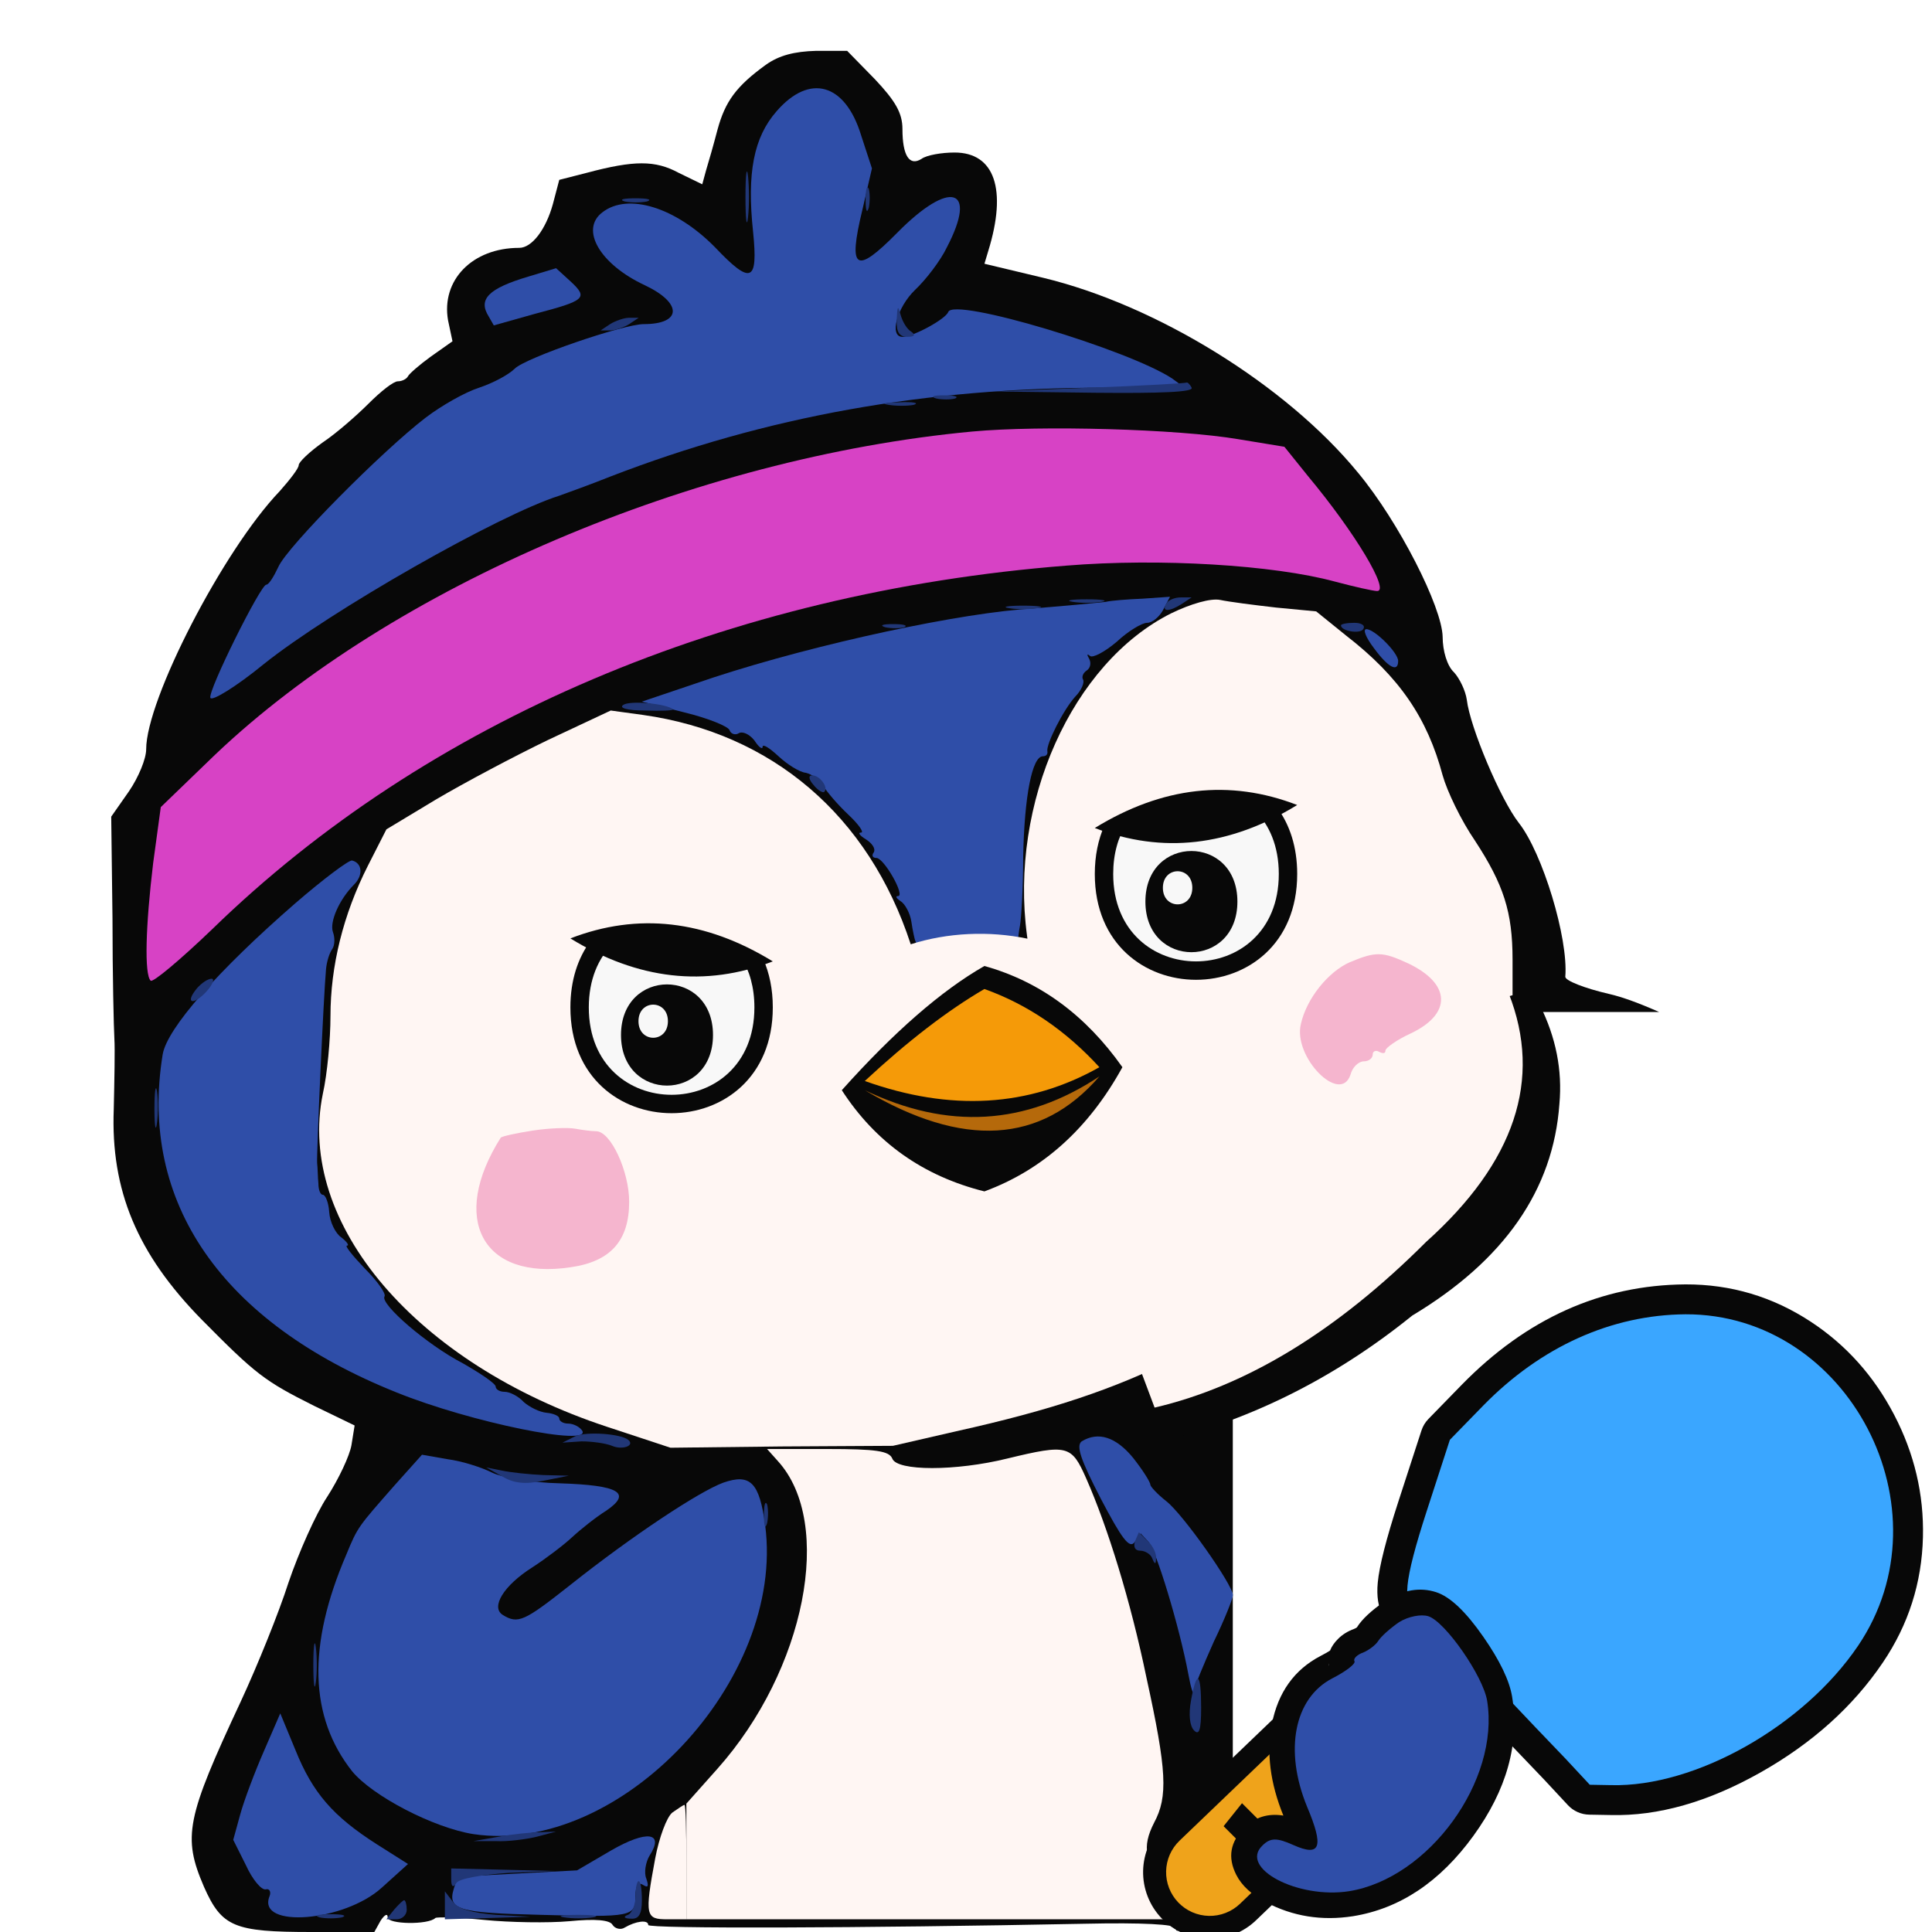
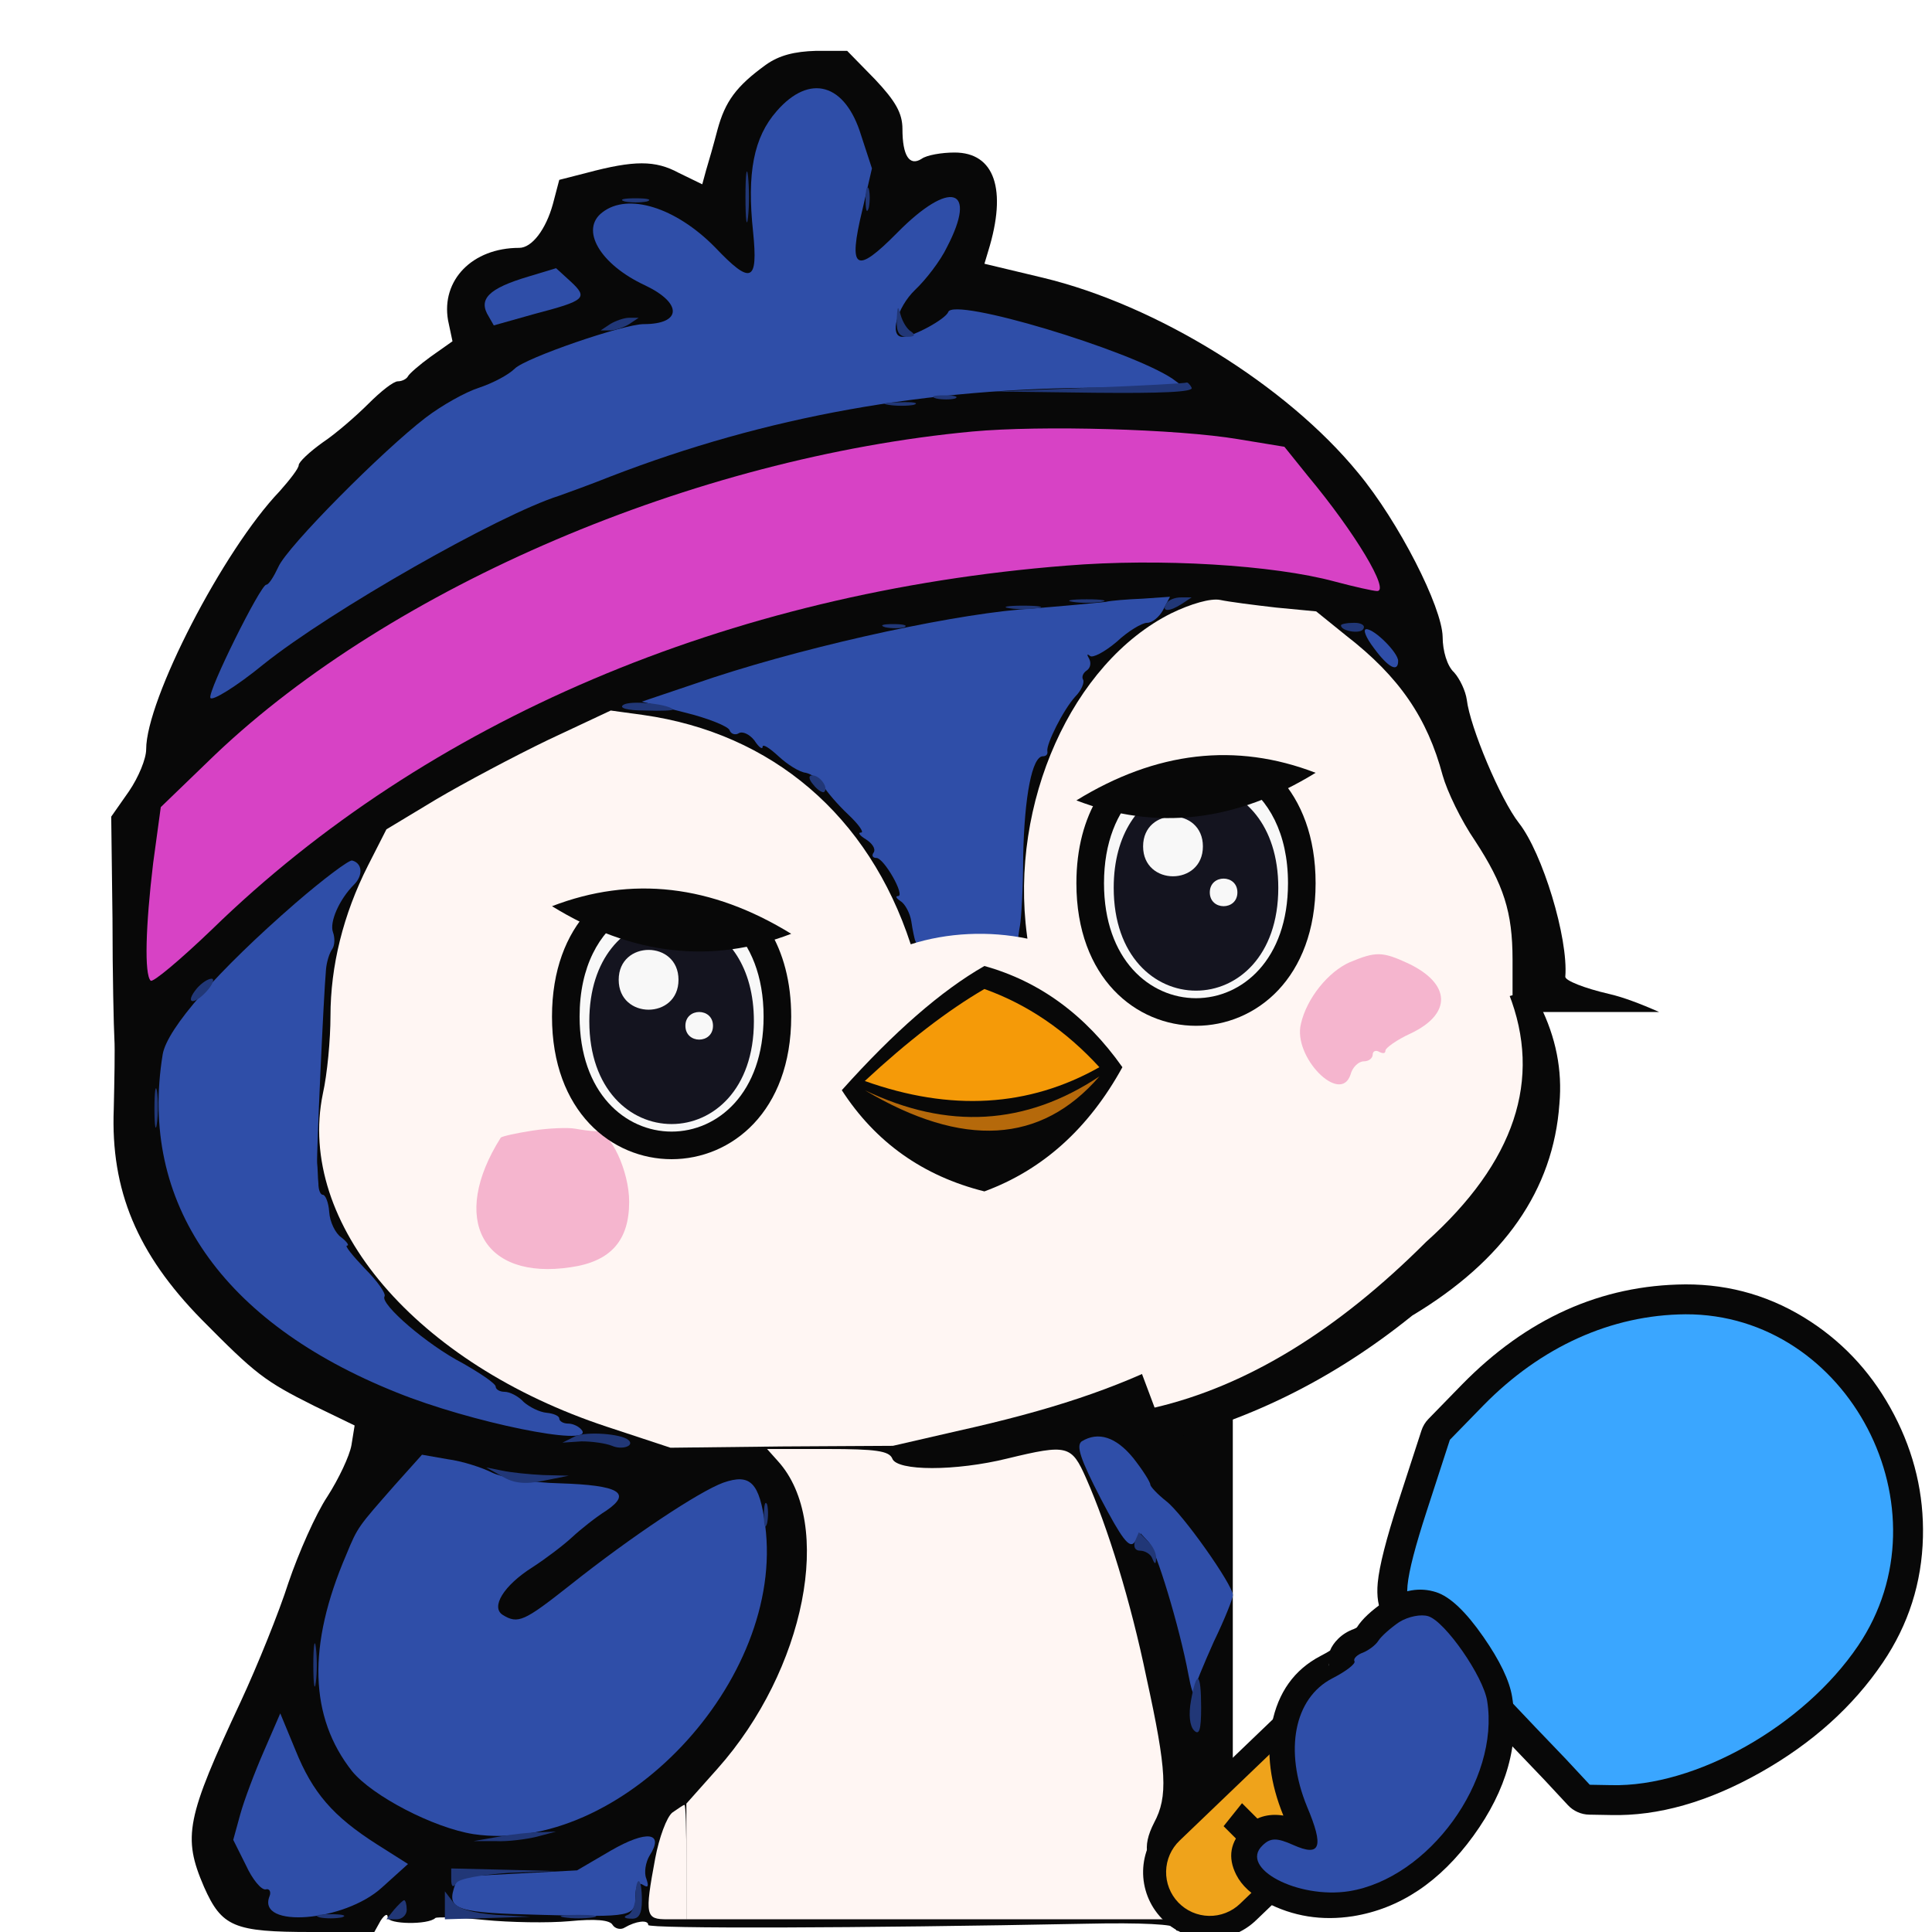
<svg xmlns="http://www.w3.org/2000/svg" viewBox="0 0 420 420" aria-hidden="true" class="sthings" data-character="pip">
  <g data-pip-part="body">
    <path fill="#080808" fill-rule="evenodd" d="M166.48 14.092C169.382 12.02 172.697 11.191 177.395 11.053H184.164L190.243 17.27C194.664 21.967 196.184 24.592 196.184 28.046C196.184 33.849 197.704 36.197 200.329 34.539C201.434 33.711 204.75 33.158 207.513 33.158C216.217 33.158 218.98 41.171 214.836 54.572L214.007 57.336L226.717 60.375C251.447 66.316 279.632 83.724 295.243 102.789C304.086 113.428 313.48 131.941 313.618 138.434C313.618 141.474 314.586 144.789 316.105 146.171C317.349 147.553 318.592 150.178 318.868 152.112C319.559 158.053 326.191 173.803 330.197 178.914C335.309 185.408 340.974 203.921 340.283 212.349C340.283 213.178 344.428 214.836 349.816 216.079C352.695 216.728 356.599 218.186 360.677 220H268V416.327C267.397 416.533 266.736 416.841 266.092 417.237C264.158 418.204 261.809 418.618 260.704 418.204C259.599 417.789 257.941 418.204 257.112 419.033C256.283 419.862 255.592 420 255.592 419.171C255.592 418.342 248.27 417.928 235.974 418.204C187.066 419.171 140.921 419.309 140.921 418.48C140.921 417.237 138.158 417.651 135.809 419.033C134.98 419.586 133.737 419.309 133.184 418.48C132.632 417.375 129.454 417.099 123.789 417.651C119.23 418.066 110.803 417.928 105.276 417.375C99.75 416.822 94.914 416.684 94.638 416.961C93.118 418.48 84.276 418.342 84.276 416.822C84.276 415.855 83.586 416.27 82.757 417.513L81.375 420H67.697C50.842 420 48.217 418.895 44.349 410.191C39.651 399.276 40.48 395.27 52.362 369.849C55.954 362.112 60.651 350.507 62.724 344.013C64.934 337.52 68.664 329.092 71.151 325.362C73.638 321.493 75.987 316.52 76.401 314.171L77.092 309.888L68.25 305.605C57.474 300.217 55.539 298.697 43.796 286.816C29.842 272.586 24.039 258.77 24.73 241.086C24.868 235.007 25.007 228.099 24.868 225.888C24.73 223.539 24.454 211.796 24.454 199.638L24.178 177.533L28.046 172.007C30.118 168.967 31.776 164.961 31.776 162.888C31.776 152.112 48.493 119.645 60.789 106.796C63 104.309 64.934 101.822 64.934 101.132C64.934 100.441 67.283 98.23 70.184 96.158C73.086 94.224 77.507 90.355 80.132 87.73C82.757 85.105 85.52 82.895 86.487 82.895C87.454 82.895 88.421 82.342 88.697 81.789C88.974 81.237 91.184 79.303 93.671 77.507L98.368 74.191L97.401 69.632C95.882 60.928 102.651 53.882 112.875 53.882C115.638 53.882 118.678 49.875 120.197 44.349L121.579 39.099L127.52 37.579C137.882 34.816 142.441 34.816 147.553 37.579L152.664 40.066L153.493 37.026C154.046 35.23 155.151 31.362 155.98 28.184C157.638 22.105 159.987 18.789 166.48 14.092Z" />
    <path fill="#080808" fill-rule="evenodd" d="M318 198Q341 218 339 240Q337 268 307 286Q281 307 250 314L247 301Q285 291 301 270Q322 247 318 223V198Z" />
    <path fill="#2f4ea8" fill-rule="evenodd" d="M168.829 24.178C163.855 29.842 162.336 37.579 163.717 50.428C164.822 61.342 163.303 62.033 155.428 53.743C146.862 45.039 136.5 41.862 130.974 46.145C126 49.875 130.421 57.474 140.23 62.033C148.382 65.901 148.243 70.461 139.954 70.461C135.533 70.461 114.257 77.783 111.908 80.132C110.526 81.513 107.072 83.309 104.171 84.276C101.132 85.243 96.02 88.145 92.566 90.77C83.171 97.954 62.447 118.816 60.513 123.237C59.546 125.309 58.441 127.105 57.888 127.105C56.645 127.105 45.178 150.178 45.73 151.697C46.007 152.526 51.257 149.349 57.336 144.375C71.842 132.77 108.454 111.908 121.579 107.763C123.513 107.072 128.487 105.276 132.632 103.618C166.618 90.493 201.296 84.276 240.118 84.276H257.526L254.901 82.342C245.645 76.125 207.237 64.52 206.132 67.836C205.579 69.355 198.533 73.224 196.184 73.224C193.283 73.224 194.941 66.868 198.947 63C201.296 60.789 204.474 56.645 205.855 53.743C212.625 40.757 206.546 38.961 195.079 50.566C185.961 59.822 184.303 58.717 187.48 45.592L189.553 36.612L187.204 29.428C183.75 18.099 176.013 15.888 168.829 24.178Z" />
    <path fill="#2f4ea8" fill-rule="evenodd" d="M114.947 60.099C106.105 62.724 103.895 65.072 106.243 68.803L107.349 70.737L116.191 68.25C127.243 65.349 127.934 64.796 124.066 61.204L120.888 58.303L114.947 60.099Z" />
    <path fill="#2f4ea8" fill-rule="evenodd" d="M240.395 130.836C239.289 130.974 230.862 131.803 221.743 132.493C204.474 134.013 172.421 141.197 151.007 148.658L139.539 152.526L148.796 154.875C153.908 156.118 158.329 157.914 158.605 158.743C158.882 159.572 159.849 159.849 160.539 159.434C161.368 158.882 162.888 159.572 163.993 160.954C164.961 162.474 165.789 163.026 165.789 162.336C165.789 161.645 167.309 162.612 169.243 164.408C171.178 166.204 173.803 167.862 175.184 168C176.428 168.276 178.224 169.52 178.914 170.763C179.743 172.145 182.092 174.908 184.441 177.118C186.651 179.191 187.895 180.987 187.204 180.987C186.375 180.987 186.928 181.678 188.309 182.507C189.553 183.336 190.382 184.441 189.967 185.27C189.414 185.961 189.691 186.513 190.52 186.513C192.178 186.513 196.875 194.803 195.217 194.803C194.526 194.803 194.941 195.355 195.77 195.908C196.737 196.461 197.842 198.533 198.118 200.329C198.395 202.263 198.809 204.059 198.947 204.474C199.224 204.888 199.224 205.579 199.086 206.132C199.086 206.822 199.638 207.237 200.467 207.237C201.296 207.237 201.711 208.066 201.296 209.171C200.053 212.211 203.921 212.901 209.171 210.691C211.934 209.586 215.664 208.618 217.599 208.618C219.947 208.618 221.053 207.789 221.191 206.132C221.191 204.888 221.467 202.539 221.743 201.158C222.02 199.638 222.434 192.868 222.434 185.961C222.711 173.112 224.368 164.408 226.717 164.408C227.408 164.408 227.822 163.993 227.684 163.303C227.408 161.783 231.138 154.322 233.763 151.421C235.145 150.039 235.836 148.243 235.421 147.691C235.145 147.138 235.421 146.309 236.25 145.757C237.079 145.204 237.217 144.099 236.803 143.27C236.25 142.303 236.25 142.026 236.941 142.579C237.493 143.132 240.118 141.75 242.743 139.539C245.23 137.191 248.27 135.395 249.375 135.395C250.48 135.395 252 134.151 252.829 132.632L254.349 129.73L248.408 130.145C245.092 130.283 241.5 130.559 240.395 130.836Z" />
    <path fill="#2f4ea8" fill-rule="evenodd" d="M298.697 140.921C301.737 145.066 303.947 146.309 303.947 143.684C303.947 141.888 298.836 136.776 297.039 136.776C296.211 136.776 296.901 138.572 298.697 140.921Z" />
    <path fill="#2f4ea8" fill-rule="evenodd" d="M64.243 196.322C47.388 210.967 36.336 223.539 35.368 229.204C30.118 261.395 48.217 287.507 86.211 302.704C102.237 309.197 128.763 314.586 126.553 310.993C126 310.164 124.618 309.474 123.513 309.474C122.408 309.474 121.579 308.921 121.579 308.368C121.579 307.816 120.336 307.263 118.816 307.125C117.296 306.987 115.086 305.882 113.842 304.776C112.737 303.533 110.803 302.566 109.697 302.566C108.592 302.566 107.763 302.013 107.763 301.461C107.763 300.77 104.447 298.559 100.579 296.349C92.842 292.342 82.618 283.5 83.586 281.842C84 281.289 82.066 278.526 79.303 275.763C76.678 273 74.882 270.789 75.434 270.789C75.987 270.789 75.434 269.961 74.191 268.993C72.947 268.164 71.704 265.678 71.566 263.467C71.428 261.395 70.737 259.737 70.184 259.737C69.632 259.737 69.217 258.632 69.217 257.25C69.079 256.007 69.079 253.934 68.941 252.829C68.803 250.895 70.322 216.77 70.875 210.691C71.013 209.171 71.566 207.237 72.257 206.27C72.809 205.441 72.809 203.783 72.395 202.678C71.566 200.467 73.776 195.493 76.954 192.316C79.026 190.243 78.75 187.618 76.539 187.066C75.849 186.928 70.322 191.072 64.243 196.322Z" />
    <path fill="#2f4ea8" fill-rule="evenodd" d="M235.145 313.342C233.901 314.309 234.868 317.211 239.289 325.776C243.849 334.48 245.507 336.691 246.612 335.309L247.993 333.375L249.651 335.171C251.309 336.829 256.421 353.684 258.355 364.046C258.908 367.086 259.461 368.743 259.599 367.776C259.599 366.671 261.671 361.836 263.882 356.862C266.23 352.026 268.026 347.467 268.026 346.776C268.026 344.566 257.112 329.092 253.52 326.329C251.586 324.809 250.066 323.151 250.066 322.737C250.066 322.184 248.408 319.559 246.336 316.934C242.605 312.375 238.737 311.132 235.145 313.342Z" />
    <path fill="#2f4ea8" fill-rule="evenodd" d="M85.796 322.875C77.921 331.855 77.783 331.855 75.296 337.934C66.73 357.829 67.283 373.303 76.539 385.046C80.961 390.434 94.224 397.342 102.928 398.724C134.842 403.421 170.763 365.289 166.342 331.579C165.099 322.322 163.164 320.25 157.224 322.322C151.974 324.257 137.329 333.928 123.789 344.704C113.98 352.441 112.599 353.132 109.283 351.059C106.658 349.401 109.421 344.704 115.776 340.697C118.539 338.901 122.408 336 124.342 334.204C126.276 332.408 129.592 329.783 131.803 328.401C137.467 324.533 134.566 322.875 121.717 322.461C115.5 322.322 109.145 321.217 106.934 320.112C104.724 319.007 100.441 317.625 97.263 317.211L91.737 316.243L85.796 322.875Z" />
    <path fill="#2f4ea8" fill-rule="evenodd" d="M57.336 380.763C55.401 385.184 53.053 391.401 52.224 394.441L50.704 399.967L53.467 405.493C54.849 408.533 56.783 410.882 57.75 410.743C58.579 410.467 58.993 411.296 58.579 412.263C55.816 419.309 74.882 417.789 83.033 410.329L88.697 405.217L81.928 400.934C72.395 394.855 67.974 389.743 64.243 380.487L60.928 372.474L57.336 380.763Z" />
    <path fill="#2f4ea8" fill-rule="evenodd" d="M132.77 402.316 125.447 406.599 112.461 407.289 99.474 407.98 98.645 410.605C97.263 415.164 99.612 415.855 117.572 416.27C137.467 416.822 138.158 416.684 138.158 412.125C138.158 409.914 138.711 409.086 139.816 409.776C140.921 410.467 141.059 410.053 140.507 408.395C139.954 407.151 140.368 404.803 141.197 403.421C144.513 398.309 140.645 397.757 132.77 402.316Z" />
    <path fill="#213777" fill-rule="evenodd" d="M162.059 42.829C162.059 47.803 162.336 49.737 162.612 47.25C162.888 44.901 162.888 40.757 162.612 38.27C162.336 35.921 162.059 37.855 162.059 42.829Z" />
    <path fill="#213777" fill-rule="evenodd" d="M188.171 43.52C188.171 45.73 188.447 46.559 188.862 45.178C189.138 43.934 189.138 42 188.862 41.033C188.447 40.204 188.171 41.171 188.171 43.52Z" />
    <path fill="#213777" fill-rule="evenodd" d="M135.809 43.796C137.053 44.072 139.263 44.072 140.645 43.796C141.888 43.382 140.783 43.105 138.158 43.105C135.533 43.105 134.428 43.382 135.809 43.796Z" />
    <path fill="#213777" fill-rule="evenodd" d="M194.941 69.355C194.803 72.257 195.493 73.224 197.289 73.224C198.809 73.224 199.086 72.809 198.118 72.118C197.151 71.566 196.184 69.908 195.77 68.388C195.217 66.316 195.079 66.454 194.941 69.355Z" />
    <path fill="#213777" fill-rule="evenodd" d="M132.632 70.461 130.559 71.842H132.632C133.737 71.842 135.671 71.151 136.776 70.461L138.849 69.079H136.776C135.671 69.079 133.737 69.77 132.632 70.461Z" />
    <path fill="#213777" fill-rule="evenodd" d="M236.941 84.276 216.217 85.105 238.046 85.382C252.276 85.52 259.599 85.243 259.046 84.276C258.632 83.447 258.079 83.033 257.941 83.171C257.803 83.309 248.408 83.862 236.941 84.276Z" />
    <path fill="#213777" fill-rule="evenodd" d="M203.507 86.625C204.75 86.901 206.684 86.901 207.651 86.625C208.48 86.211 207.513 85.934 205.164 85.934C202.954 85.934 202.125 86.211 203.507 86.625Z" />
    <path fill="#213777" fill-rule="evenodd" d="M193.145 88.007C194.803 88.283 197.289 88.283 198.671 88.007C199.914 87.592 198.533 87.316 195.493 87.454C192.454 87.454 191.349 87.73 193.145 88.007Z" />
    <path fill="#213777" fill-rule="evenodd" d="M233.211 130.836C234.868 131.112 237.632 131.112 239.428 130.836C241.086 130.559 239.704 130.283 236.25 130.283C232.796 130.283 231.414 130.559 233.211 130.836Z" />
    <path fill="#213777" fill-rule="evenodd" d="M253.52 131.25C252.414 133.046 254.211 133.046 256.974 131.25L259.046 129.868H256.697C255.454 129.868 253.934 130.421 253.52 131.25Z" />
    <path fill="#213777" fill-rule="evenodd" d="M219.395 132.217C221.053 132.493 223.816 132.493 225.612 132.217C227.27 131.941 225.888 131.664 222.434 131.664C218.98 131.664 217.599 131.941 219.395 132.217Z" />
    <path fill="#213777" fill-rule="evenodd" d="M192.454 136.362C193.697 136.638 195.632 136.638 196.599 136.362C197.428 135.947 196.461 135.671 194.112 135.671C191.901 135.671 191.072 135.947 192.454 136.362Z" />
    <path fill="#213777" fill-rule="evenodd" d="M291.513 135.947C291.513 137.191 295.658 137.882 296.349 136.776C296.901 135.947 295.934 135.395 294.414 135.395C292.757 135.395 291.513 135.671 291.513 135.947Z" />
    <path fill="#213777" fill-rule="evenodd" d="M135.533 153.217C134.428 153.908 136.362 154.461 140.23 154.461C143.822 154.599 146.586 154.461 146.309 154.184C144.789 152.941 137.053 152.25 135.533 153.217Z" />
    <path fill="#213777" fill-rule="evenodd" d="M176.842 170.625C177.809 171.868 178.914 172.421 179.191 172.145C180.158 171.178 178.224 168.553 176.566 168.553C175.737 168.553 175.737 169.382 176.842 170.625Z" />
    <path fill="#213777" fill-rule="evenodd" d="M42.829 214.836C40.066 218.151 42 218.704 44.901 215.526C46.283 214.007 46.697 212.763 46.007 212.763C45.178 212.763 43.796 213.73 42.829 214.836Z" />
    <path fill="#213777" fill-rule="evenodd" d="M33.572 241.086C33.572 244.816 33.849 246.336 34.125 244.125C34.401 242.053 34.401 239.013 34.125 237.217C33.849 235.559 33.572 237.217 33.572 241.086Z" />
    <path fill="#213777" fill-rule="evenodd" d="M125.033 312.237 122.27 313.618 126.414 313.342C128.763 313.342 131.664 313.757 133.046 314.309C135.257 315.276 138.02 314.309 136.638 313.066C135.118 311.684 127.52 311.132 125.033 312.237Z" />
    <path fill="#213777" fill-rule="evenodd" d="M109.145 320.941C111.632 322.461 114.118 322.737 118.125 321.908L123.651 320.803L118.125 320.664C115.086 320.526 111.079 320.112 109.145 319.697L105.691 319.007L109.145 320.941Z" />
    <path fill="#213777" fill-rule="evenodd" d="M166.066 329.507C166.066 331.717 166.342 332.546 166.757 331.164C167.033 329.921 167.033 327.987 166.757 327.02C166.342 326.191 166.066 327.158 166.066 329.507Z" />
    <path fill="#213777" fill-rule="evenodd" d="M246.75 335.033C246.336 336.276 246.75 337.105 247.855 337.105C248.961 337.105 250.204 337.934 250.48 338.763C251.033 340.145 251.309 340.145 251.309 338.763C251.447 337.796 250.618 336 249.513 335.033L247.579 333.099L246.75 335.033Z" />
    <path fill="#213777" fill-rule="evenodd" d="M68.112 361.974C68.112 366.118 68.388 367.914 68.664 365.704C68.941 363.632 68.941 360.316 68.664 358.105C68.388 356.033 68.112 357.829 68.112 361.974Z" />
    <path fill="#213777" fill-rule="evenodd" d="M258.908 369.711C258.355 372.75 258.632 375.237 259.599 376.204C260.704 377.309 261.118 376.066 261.118 371.23C261.118 363.493 260.151 362.803 258.908 369.711Z" />
    <path fill="#213777" fill-rule="evenodd" d="M281.98 379.934C281.98 381.868 282.533 384.355 283.224 385.461L284.605 387.533L284.467 385.461C284.329 384.355 283.776 381.868 283.224 379.934L282.118 376.48L281.98 379.934Z" />
    <path fill="#213777" fill-rule="evenodd" d="M108.454 399.276 102.928 400.243H107.763C110.388 400.382 114.533 399.829 116.743 399.276L120.888 398.171L117.434 398.309C115.5 398.309 111.493 398.724 108.454 399.276Z" />
    <path fill="#213777" fill-rule="evenodd" d="M98.092 408.533C98.092 410.191 98.507 410.467 99.197 409.362C99.75 408.395 104.586 407.566 110.526 407.151L120.888 406.737L109.559 406.461L98.092 406.184V408.533Z" />
    <path fill="#213777" fill-rule="evenodd" d="M138.158 412.263C138.158 414.059 137.329 415.993 136.5 416.27C135.395 416.684 135.671 417.099 137.191 417.099C138.849 417.237 139.539 416.132 139.539 413.092C139.539 410.743 139.263 408.947 138.849 408.947C138.434 408.947 138.158 410.467 138.158 412.263Z" />
    <path fill="#213777" fill-rule="evenodd" d="M291.237 409.914C292.895 410.191 295.382 410.191 296.763 409.914C298.007 409.5 296.625 409.224 293.586 409.362C290.546 409.362 289.441 409.638 291.237 409.914Z" />
    <path fill="#213777" fill-rule="evenodd" d="M96.711 414.197V417.237L106.105 416.961L115.362 416.684L107.763 416.27C102.789 415.855 99.612 415.026 98.507 413.507L96.711 411.158V414.197Z" />
    <path fill="#213777" fill-rule="evenodd" d="M85.658 415.164 84 417.237H86.211C87.454 417.237 88.421 416.27 88.421 415.164C88.421 414.059 88.145 413.092 87.868 413.092C87.592 413.092 86.625 414.059 85.658 415.164Z" />
    <path fill="#213777" fill-rule="evenodd" d="M69.493 416.822C70.737 417.099 72.947 417.099 74.329 416.822C75.572 416.408 74.467 416.132 71.842 416.132C69.217 416.132 68.112 416.408 69.493 416.822Z" />
    <path fill="#213777" fill-rule="evenodd" d="M122.684 416.822C124.342 417.099 127.105 417.099 128.901 416.822C130.559 416.546 129.178 416.27 125.724 416.27C122.27 416.27 120.888 416.546 122.684 416.822Z" />
    <path fill="#fff6f3" fill-rule="evenodd" d="M254.625 133.322C258.908 131.25 263.191 130.007 265.263 130.421C267.197 130.836 272.586 131.526 277.421 132.079L286.125 132.908L292.618 138.158C304.224 147.138 310.303 156.118 313.618 168.553C314.586 172.007 317.625 178.362 320.664 182.783C326.882 192.316 328.816 198.257 328.816 208.618V216.355L323.013 217.875C319.697 218.842 315.967 219.947 314.586 220.362C312.789 221.191 312.375 220.776 313.066 219.257C314.309 215.941 311.408 211.934 305.882 209.309L300.77 206.961L295.52 208.48C289.855 210.138 284.191 216.493 282.809 222.434C281.842 226.303 285.849 234.454 289.441 235.697C290.961 236.25 289.993 238.184 285.849 243.572C276.868 254.763 272.033 265.954 268.855 281.842L267.336 289.441L255.592 295.243C242.467 301.875 228.513 306.572 207.928 311.132L194.112 314.309L169.934 314.447L145.757 314.724L131.941 310.164C90.493 296.487 64.382 265.954 70.184 237.77C71.151 233.487 71.842 225.888 71.842 220.914C71.842 210 74.605 198.809 79.993 188.171L84 180.296L94.776 173.803C100.855 170.211 111.77 164.408 119.23 160.816L132.77 154.461L139.816 155.428C167.854 159.394 188.852 177.307 197.983 205.279C206.001 202.726 215.018 202.319 223.355 204.057L223.263 203.368C219.395 174.632 233.072 144.099 254.625 133.322Z" />
    <path fill="#fff6f3" fill-rule="evenodd" d="M273 208Q310 195 328 216Q339 244 310 270Q281 299 251 306L245 290Q264 265 267 241L273 208Z" />
    <path fill="#fff6f3" fill-rule="evenodd" d="M146.171 394.026C144.928 394.993 143.27 399.553 142.441 403.974C140.092 416.546 140.368 417.237 145.066 417.237H149.211V404.803C149.211 397.895 149.072 392.368 148.796 392.368C148.52 392.368 147.414 393.197 146.171 394.026Z" />
    <path fill="#fff6f3" fill-rule="evenodd" d="M169.105 317.625C181.401 331.164 175.046 363.079 155.98 384.493L149.211 392.092V404.664V417.237H203.092H256.974V413.783C256.974 411.711 255.73 409.5 253.52 408.118C248.961 405.079 248.132 401.625 250.895 396.237C253.934 390.572 253.658 384.908 249.237 364.737C245.783 348.02 240.809 331.993 236.112 321.355C232.934 314.171 232.105 313.895 218.98 317.072C207.789 319.836 194.941 319.836 193.974 317.072C193.283 315.414 190.382 315 179.882 315H166.757L169.105 317.625Z" />
    <path fill="#d742c5" fill-rule="evenodd" d="M211.382 93.809C150.868 99.474 85.243 127.52 46.836 163.993L34.954 175.461L33.296 187.618C31.638 201.434 31.362 211.796 32.743 213.178C33.158 213.73 39.237 208.618 46.145 201.987C92.704 156.671 158.329 128.763 231.829 122.961C252.138 121.303 276.868 122.822 290.132 126.414C294.276 127.52 298.559 128.487 299.388 128.487C302.151 128.487 294.691 115.914 284.329 103.48L279.217 97.125L269.132 95.467C256.007 93.257 226.303 92.428 211.382 93.809Z" />
    <path fill="#f5b5ce" fill-rule="evenodd" d="M293.447 209.171C288.75 211.243 284.053 217.046 282.809 222.572C281.013 229.757 291.375 240.257 293.586 233.625C294 231.967 295.382 230.724 296.487 230.724C297.592 230.724 298.421 230.033 298.421 229.204C298.421 228.513 299.112 228.237 299.803 228.651C300.632 229.066 301.184 229.066 301.184 228.375C301.184 227.822 303.671 226.026 306.711 224.645C315.691 220.362 315.414 213.868 306.158 209.447C300.493 206.822 299.112 206.822 293.447 209.171Z" />
    <path fill="#f5b5ce" fill-rule="evenodd" d="M115.776 245.783C112.184 246.336 109.145 247.026 108.868 247.303C97.678 264.987 104.862 278.388 124.066 275.487C132.77 274.243 136.776 269.684 136.776 261.257C136.776 254.625 132.77 245.921 129.592 245.921C128.625 245.921 126.553 245.645 125.033 245.368C123.513 245.092 119.368 245.23 115.776 245.783Z" />
  </g>
  <g data-pip-part="racket">
    <path fill="#080808" fill-rule="evenodd" d="M346.036 347.466 273.036 417.466Q272.005 418.454 270.801 419.223Q269.597 419.991 268.267 420.51Q266.936 421.028 265.53 421.278Q264.124 421.527 262.696 421.497Q261.268 421.467 259.873 421.159Q258.479 420.851 257.171 420.277Q255.864 419.703 254.693 418.885Q253.523 418.067 252.534 417.036Q251.546 416.005 250.777 414.801Q250.009 413.597 249.49 412.267Q248.972 410.936 248.722 409.53Q248.473 408.124 248.503 406.696Q248.533 405.268 248.841 403.873Q249.149 402.479 249.723 401.171Q250.297 399.864 251.115 398.693Q251.934 397.523 252.964 396.534L325.964 326.534Q326.995 325.546 328.199 324.777Q329.403 324.009 330.733 323.49Q332.064 322.972 333.47 322.722Q334.876 322.473 336.304 322.503Q337.732 322.533 339.126 322.841Q340.521 323.149 341.829 323.723Q343.136 324.297 344.307 325.115Q345.477 325.934 346.466 326.964Q347.454 327.995 348.223 329.199Q348.991 330.403 349.51 331.733Q350.028 333.064 350.278 334.47Q350.527 335.876 350.497 337.304Q350.467 338.732 350.159 340.126Q349.851 341.521 349.277 342.828Q348.703 344.136 347.885 345.307Q347.067 346.477 346.036 347.466Z" />
    <path fill="#efa31b" fill-rule="evenodd" d="M342.575 343.857 269.575 413.857Q268.9 414.505 268.111 415.008Q267.322 415.511 266.451 415.851Q265.579 416.191 264.657 416.354Q263.736 416.517 262.801 416.498Q261.865 416.478 260.952 416.276Q260.038 416.075 259.181 415.699Q258.324 415.323 257.558 414.786Q256.791 414.25 256.143 413.575Q255.495 412.9 254.992 412.111Q254.489 411.322 254.149 410.451Q253.809 409.579 253.646 408.657Q253.482 407.736 253.502 406.801Q253.522 405.865 253.723 404.952Q253.925 404.038 254.301 403.181Q254.677 402.324 255.213 401.558Q255.75 400.791 256.425 400.143L329.425 330.143Q330.1 329.495 330.889 328.992Q331.678 328.489 332.549 328.149Q333.421 327.809 334.342 327.646Q335.264 327.482 336.199 327.502Q337.135 327.522 338.048 327.723Q338.962 327.925 339.819 328.301Q340.676 328.677 341.442 329.213Q342.209 329.75 342.857 330.425Q343.505 331.1 344.008 331.889Q344.511 332.678 344.851 333.549Q345.191 334.421 345.354 335.342Q345.517 336.264 345.498 337.199Q345.478 338.135 345.276 339.048Q345.075 339.962 344.699 340.819Q344.323 341.675 343.786 342.442Q343.25 343.209 342.575 343.857Z" />
    <path fill="#080808" fill-rule="evenodd" d="M320 344 333 357 329 362 316 349 320 344Z" />
    <path fill="#080808" fill-rule="evenodd" d="M270 392 283 405 279 410 266 397 270 392Z" />
    <g data-pip-part="blade">
      <path fill="#080808" fill-rule="evenodd" d="M366.395 279.215Q381.219 279.169 393.634 287.321Q405.175 294.899 411.775 307.574Q418.367 320.233 418.031 334.14Q417.671 349.078 409.309 361.425Q399.589 375.789 382.725 385.309Q365.638 394.954 350.17 394.573L345.49 394.49Q344.167 394.467 342.958 393.928Q341.749 393.389 340.847 392.42L335.673 386.86L325.94 376.679L321.208 371.674Q312.815 362.747 310.923 361.282Q307.833 359.176 305.654 355.242Q302.518 354.577 300.664 351.29Q299.09 348.502 299.513 344.042Q300.024 338.642 303.975 326.483L309.009 310.992Q309.477 309.55 310.535 308.464L317.803 301.006Q338.928 279.424 366.367 279.216ZM308.367 355.354Q309.302 355.311 310.369 354.947Q309.999 355.073 309.616 355.154Q308.974 355.291 308.367 355.354Z" />
      <path fill="#3aa6ff" fill-rule="evenodd" d="M366.416 285.715C350.295 285.838 334.973 292.757 322.448 305.553L315.19 313L310.157 328.492C305.2 343.747 304.615 349.571 308.266 348.796C308.855 348.595 310.161 349.804 311.04 351.527C311.838 353.094 313.505 355.205 314.691 355.982C315.956 356.916 320.988 361.951 325.944 367.222C330.899 372.492 337.439 379.324 340.372 382.369L345.605 387.991L350.285 388.074C368.573 388.525 392.104 375.252 403.925 357.782C424.029 328.099 401.883 285.603 366.416 285.715Z" />
    </g>
    <path fill="#080808" fill-rule="evenodd" d="M301.048 348.098Q301.153 348.025 301.262 347.958Q306.97 344.424 312.226 346.132Q316.748 347.601 322.48 355.852Q327.869 363.611 328.722 368.87Q331.183 384.109 320.285 399.118Q309.407 414.1 294.135 416.565Q283.968 418.153 275.198 413.531Q270.535 411.074 268.756 407.573Q265.863 401.88 270.558 397.312Q273.975 393.889 278.992 394.689Q274.676 384.084 276.49 374.796Q278.506 364.47 287.074 359.99Q288.285 359.373 289.142 358.818Q289.665 357.479 290.942 356.222Q292.337 354.85 294.353 354.117Q294.916 353.875 294.982 353.77Q296.642 351.118 301.048 348.098ZM288.85 361.575Q288.97 362.887 289.937 364.261Q289.712 363.942 289.535 363.594Q289.01 362.564 288.85 361.575Z" />
    <path fill="#2f4ea8" fill-rule="evenodd" d="M304.158 352.634C302.289 353.915 300.249 355.722 299.644 356.688C299.04 357.654 297.519 358.758 296.343 359.247C295.036 359.694 294.169 360.574 294.435 361.097C294.833 361.662 292.53 363.383 289.57 364.891C281.346 369.191 279.116 380.524 284.146 392.763C287.839 401.517 287.113 403.75 281.151 401.087C277.6 399.497 276.158 399.465 274.423 401.225C269.349 406.114 282.114 412.876 293.286 411.131C310.61 408.334 326.089 387.071 323.293 369.747C322.422 364.379 314.206 352.558 310.527 351.362C308.95 350.85 306.158 351.396 304.158 352.634Z" />
  </g>
  <g class="sthings-face" data-face="neutral">
-     <path fill="#fff6f3" fill-rule="evenodd" d="M128.296 204.656C137.577 191.93 159.212 193.237 165.955 208.579L128.296 204.656Z" />
-     <path fill="#080808" fill-rule="evenodd" d="M124 219C124 213.073 125.644 208.292 128.296 204.656L165.955 208.579C167.254 211.532 168 215.006 168 219C168 249.666 124 249.666 124 219Z" />
-     <path fill="#f8f8f8" fill-rule="evenodd" d="M128 219C128 212.938 130.061 208.327 133.197 205.166L161.107 208.074C162.909 210.948 164 214.59 164 219C164 244.333 128 244.333 128 219Z" />
-     <path fill="#080808" fill-rule="evenodd" d="M135 225C135 210.334 155 210.334 155 225C155 239.666 135 239.666 135 225Z" />
-     <path fill="#f8f8f8" fill-rule="evenodd" d="M138.8 222C138.8 217.2 145.2 217.2 145.2 222C145.2 226.8 138.8 226.8 138.8 222Z" />
-     <path fill="#080808" fill-rule="evenodd" d="M124 204Q146 195.5 168 209Q146 217.5 124 204Z" />
-     <path fill="#fff6f3" fill-rule="evenodd" d="M240.045 179.579C246.788 164.237 268.423 162.93 277.704 175.656L240.045 179.579Z" />
-     <path fill="#080808" fill-rule="evenodd" d="M238 190C238 186.006 238.746 182.532 240.045 179.579L277.704 175.656C280.356 179.292 282 184.073 282 190C282 220.666 238 220.666 238 190Z" />
-     <path fill="#f8f8f8" fill-rule="evenodd" d="M242 190C242 185.59 243.091 181.948 244.893 179.074L272.803 176.166C275.939 179.327 278 183.938 278 190C278 215.333 242 215.333 242 190Z" />
-     <path fill="#080808" fill-rule="evenodd" d="M249 196C249 181.334 269 181.334 269 196C269 210.666 249 210.666 249 196Z" />
-     <path fill="#f8f8f8" fill-rule="evenodd" d="M252.8 193C252.8 188.2 259.2 188.2 259.2 193C259.2 197.8 252.8 197.8 252.8 193Z" />
-     <path fill="#080808" fill-rule="evenodd" d="M238 180Q260 166.5 282 175Q260 188.5 238 180Z" />
+     <path fill="#fff6f3" fill-rule="evenodd" d="M127.843 198.055C138.804 186.055 158.365 187.464 167.306 202.283L127.843 198.055Z" />
+     <path fill="#080808" fill-rule="evenodd" d="M120 221C120 210.868 123.125 203.219 127.843 198.055L167.306 202.283C170.215 207.103 172 213.342 172 221C172 262.332 120 262.332 120 221Z" />
+     <path fill="#f8f8f8" fill-rule="evenodd" d="M126 221C126 210.049 130.317 202.696 136.115 198.941L158.923 201.385C163.128 205.53 166 212.068 166 221C166 254.333 126 254.333 126 221Z" />
+     <path fill="#14141f" fill-rule="evenodd" d="M128.111 222C128.111 208.257 135.714 200.849 143.91 199.776L151.43 200.582C158.239 203.013 163.889 210.153 163.889 222C163.889 251.813 128.111 251.813 128.111 222Z" />
+     <path fill="#f8f8f8" fill-rule="evenodd" d="M134.5 213C134.5 204.334 147.5 204.334 147.5 213C147.5 221.666 134.5 221.666 134.5 213Z" />
+     <path fill="#f8f8f8" fill-rule="evenodd" d="M149 223C149 219 155 219 155 223C155 227 149 227 149 223Z" />
+     <path fill="#080808" fill-rule="evenodd" d="M120 197Q146 187 172 203Q146 213 120 197Z" />
+     <path fill="#fff6f3" fill-rule="evenodd" d="M238.694 173.283C247.635 158.464 267.196 157.055 278.157 169.055L238.694 173.283Z" />
+     <path fill="#080808" fill-rule="evenodd" d="M234 192C234 184.342 235.785 178.103 238.694 173.283L278.157 169.055C282.875 174.219 286 181.868 286 192C286 233.332 234 233.332 234 192Z" />
+     <path fill="#f8f8f8" fill-rule="evenodd" d="M240 192C240 183.068 242.872 176.53 247.077 172.385L269.885 169.941C275.683 173.696 280 181.049 280 192C280 225.333 240 225.333 240 192Z" />
+     <path fill="#14141f" fill-rule="evenodd" d="M242.111 193C242.111 181.153 247.761 174.013 254.57 171.582L262.09 170.776C270.286 171.849 277.889 179.257 277.889 193C277.889 222.813 242.111 222.813 242.111 193Z" />
+     <path fill="#f8f8f8" fill-rule="evenodd" d="M248.5 184C248.5 175.334 261.5 175.334 261.5 184C261.5 192.666 248.5 192.666 248.5 184Z" />
+     <path fill="#f8f8f8" fill-rule="evenodd" d="M263 194C263 190 269 190 269 194C269 198 263 198 263 194Z" />
+     <path fill="#080808" fill-rule="evenodd" d="M234 174Q260 158 286 168Q260 184 234 174Z" />
    <g data-pip-part="beak">
      <path fill="#080808" fill-rule="evenodd" d="M183 237Q200 218 214 210Q232 215 244 232Q233 252 214 259Q194 254 183 237Z" />
      <path fill="#f59a08" fill-rule="evenodd" d="M188 235Q202 222 214 215Q228 220 239 232Q216 245 188 235Z" />
      <path fill="#b5690b" fill-rule="evenodd" d="M188 237Q215 250 239 234Q220 256 188 237Z" />
    </g>
  </g>
</svg>
